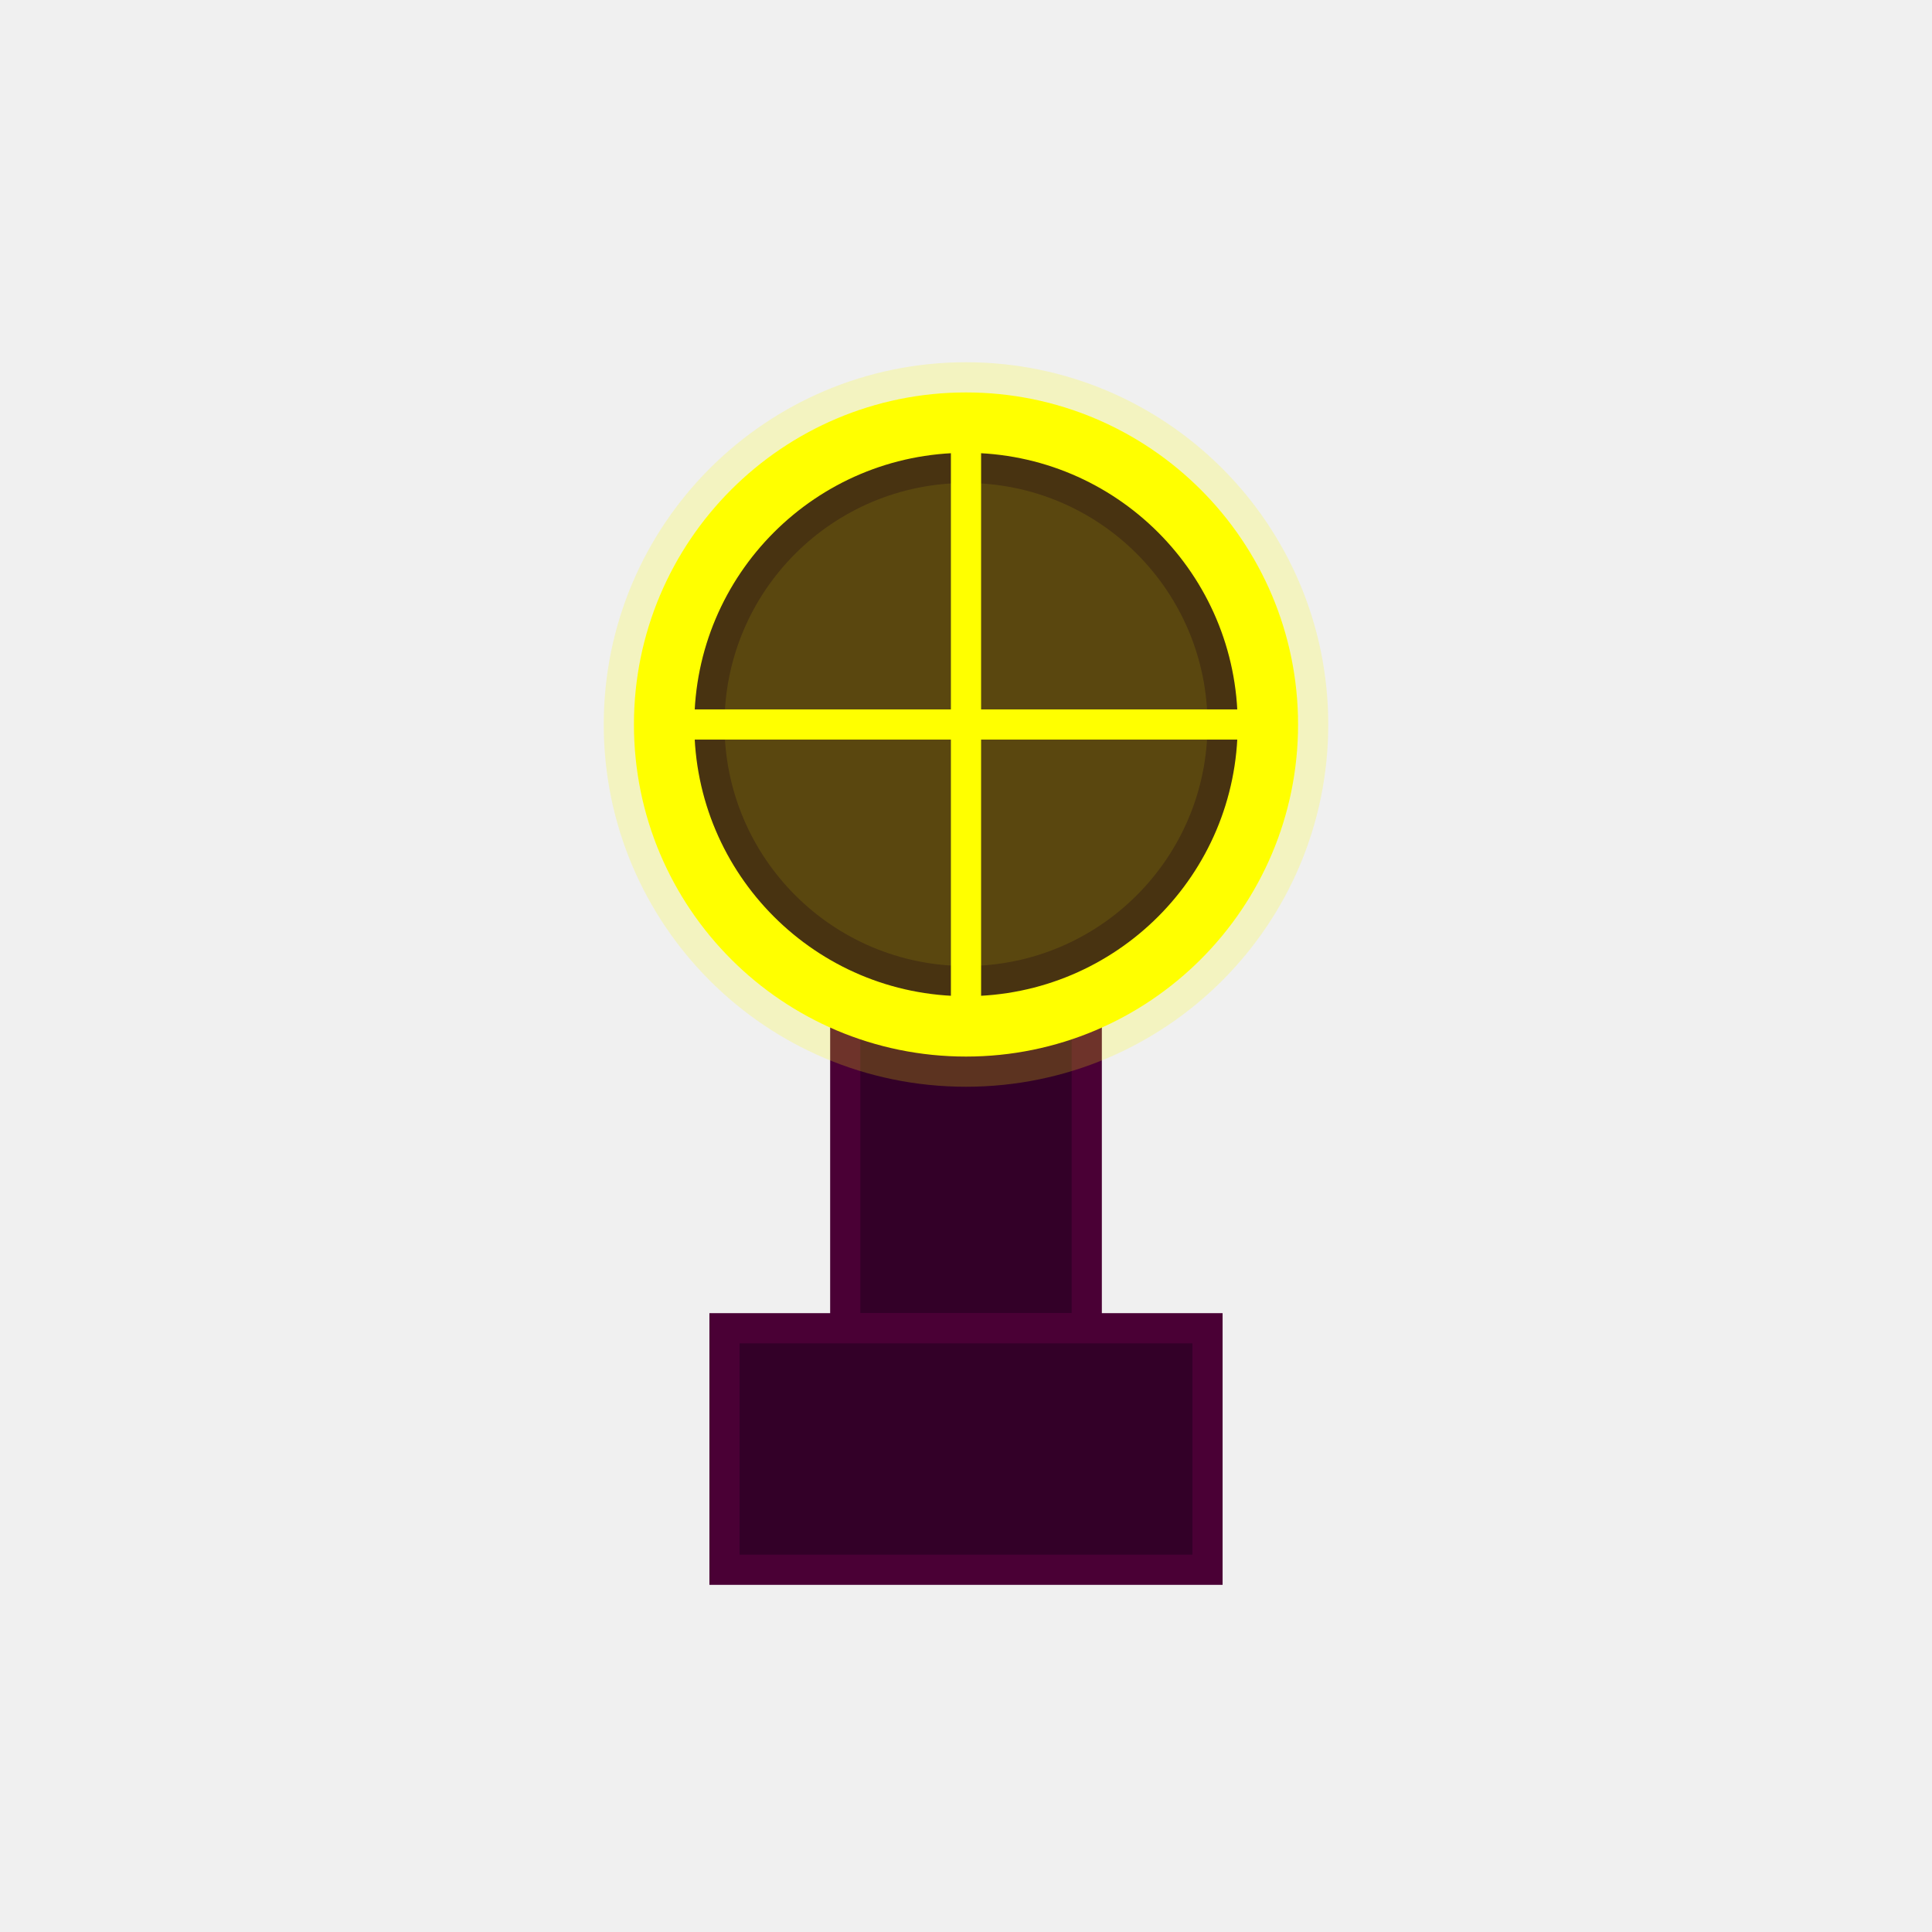
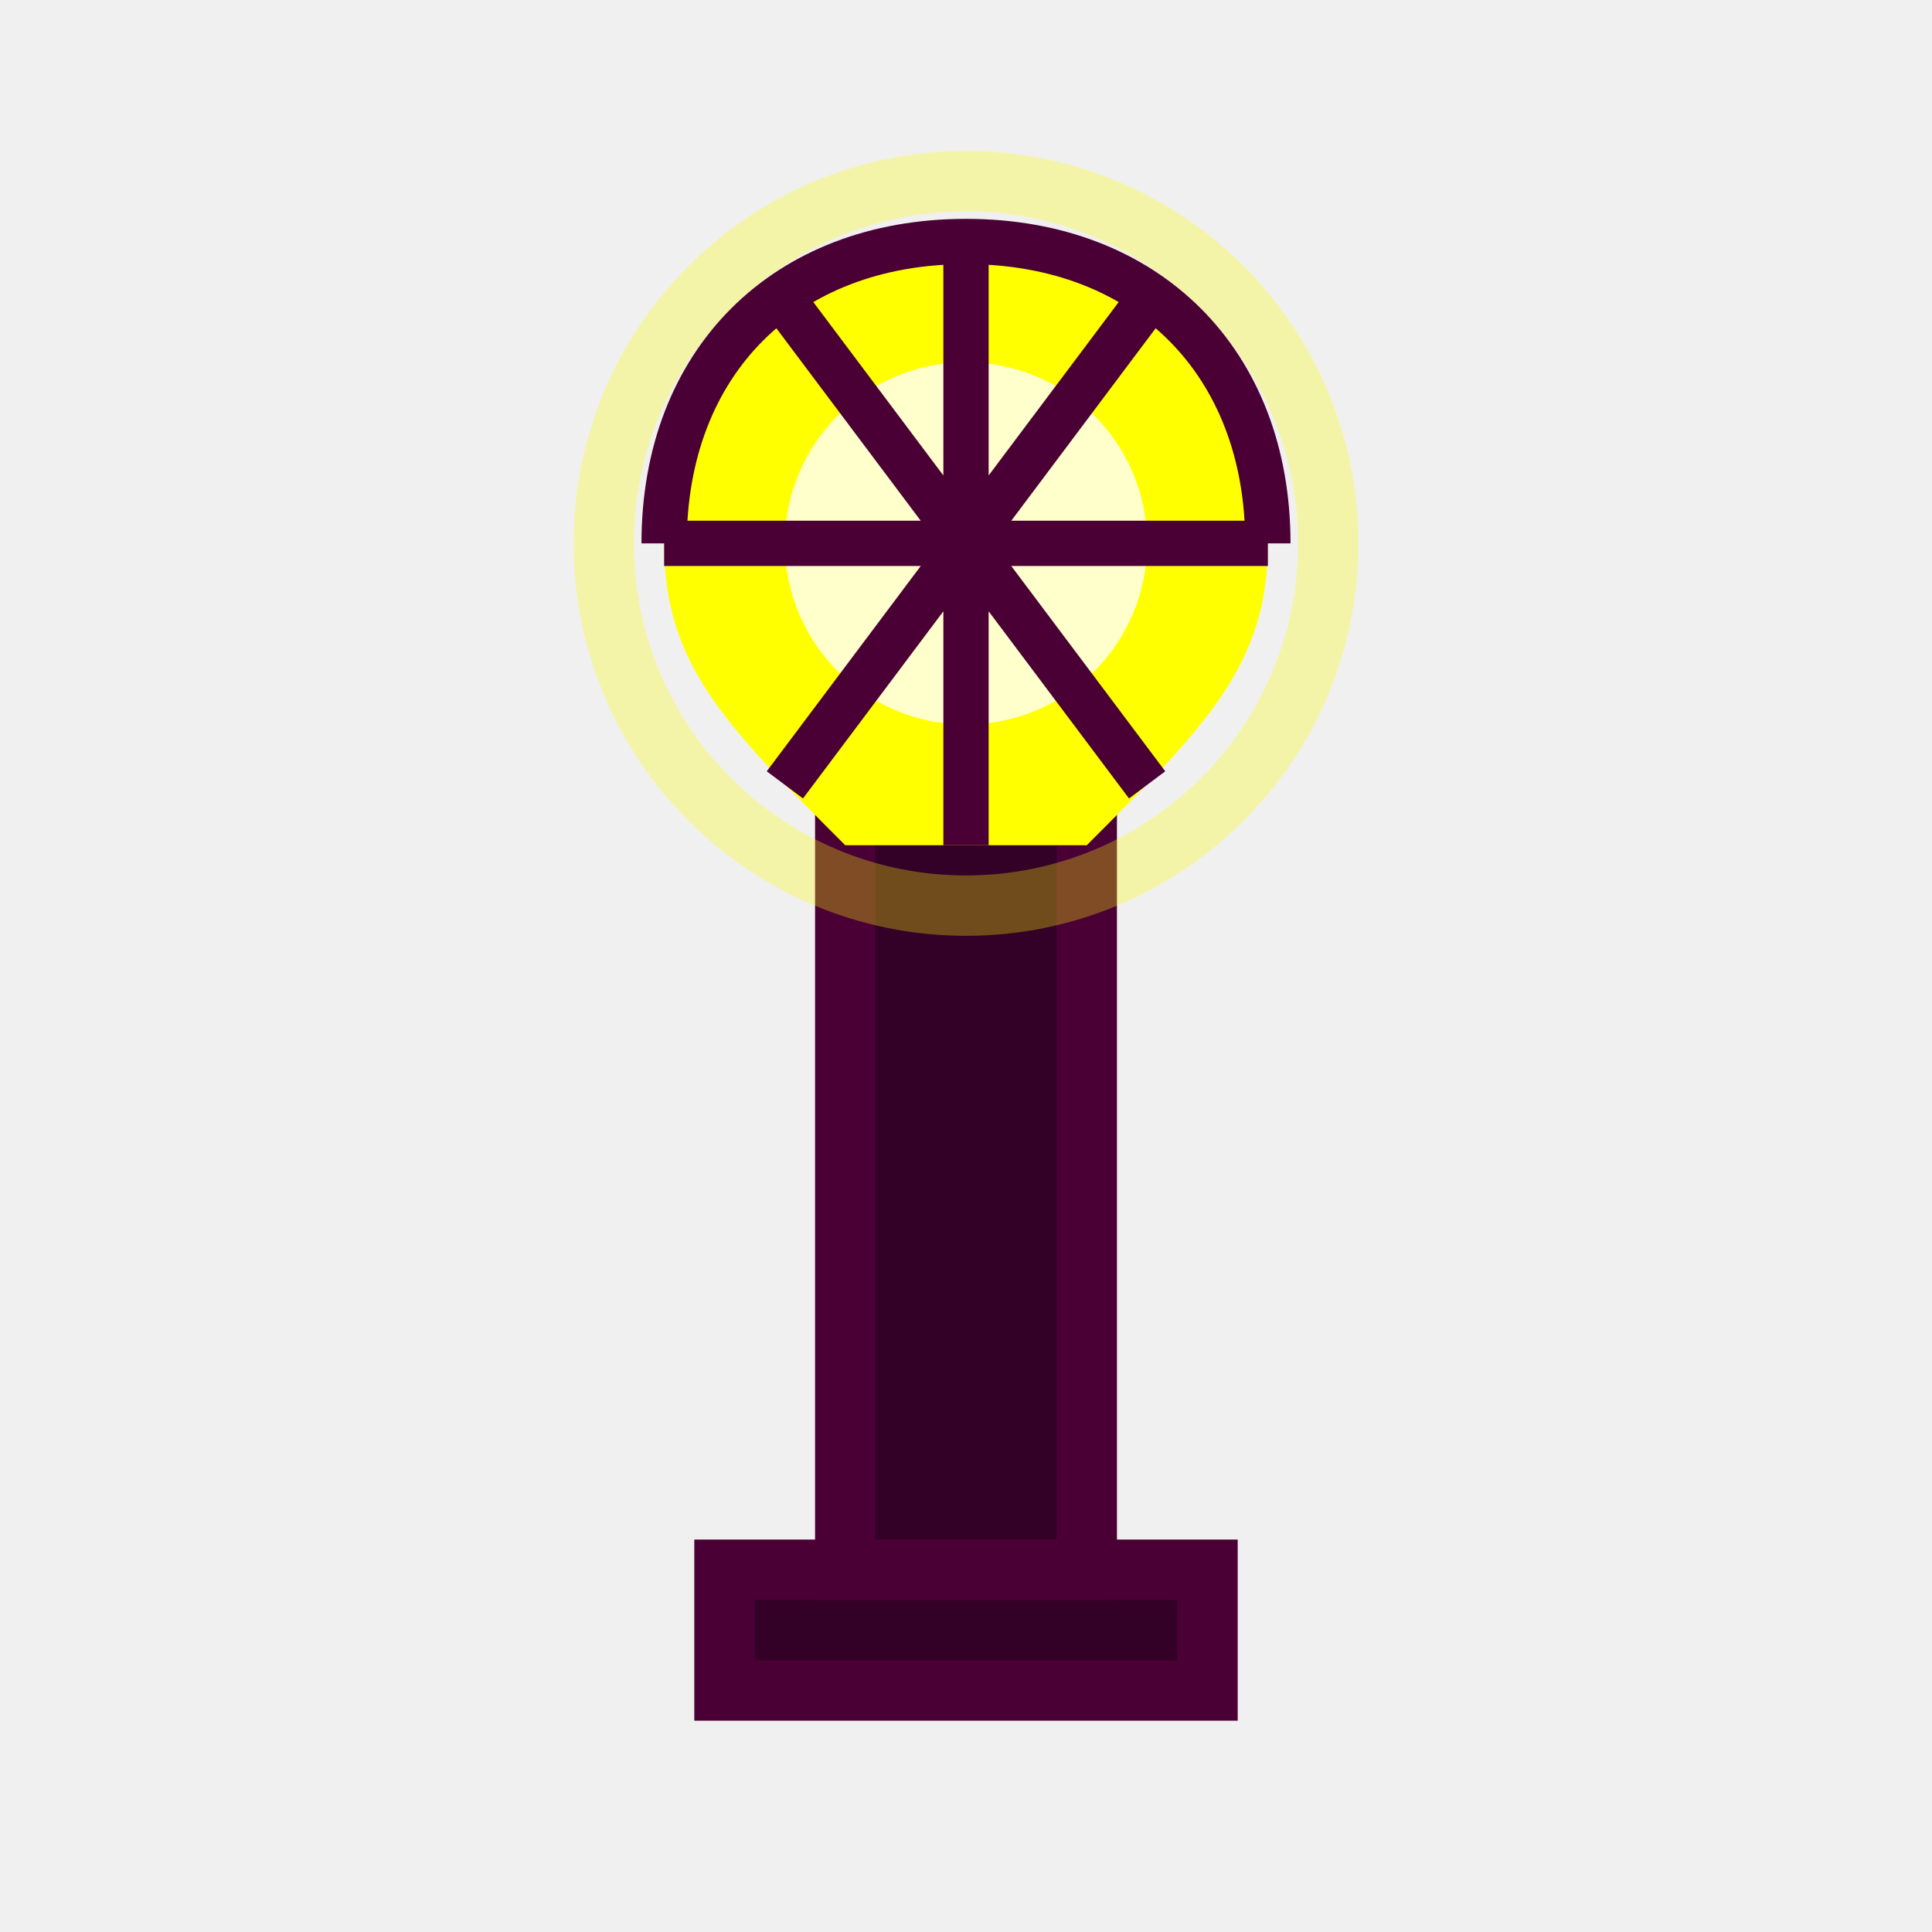
- <svg xmlns="http://www.w3.org/2000/svg" width="64" height="64" viewBox="0 0 64 64">
-   <rect width="64" height="64" fill="none" />
-   <rect x="28" y="20" width="8" height="24" fill="#330028" stroke="#4A0035" stroke-width="1" />
-   <rect x="24" y="44" width="16" height="8" fill="#330028" stroke="#4A0035" stroke-width="1" />
-   <circle cx="32" cy="24" r="10" fill="#1A0015" stroke="#FFFF00" stroke-width="2" />
-   <line x1="22" y1="24" x2="42" y2="24" stroke="#FFFF00" stroke-width="1" />
-   <line x1="32" y1="14" x2="32" y2="34" stroke="#FFFF00" stroke-width="1" />
-   <circle cx="32" cy="24" r="12" fill="#FFFF00" opacity="0.2" />
-   <circle cx="32" cy="24" r="8" fill="#FFFF00" opacity="0.1" />
+ <svg xmlns="http://www.w3.org/2000/svg" viewBox="0 0 64 64">
+   <path d="M 24 56 L 40 56 L 40 52 L 24 52 Z" fill="#330028" stroke="#4A0035" stroke-width="2" />
+   <path d="M 28 52 L 36 52 L 36 24 L 28 24 Z" fill="#330028" stroke="#4A0035" stroke-width="2" />
+   <path d="M 32 8 C 26 8 22 12 22 18 C 22 22 24 24 28 28 L 36 28 C 40 24 42 22 42 18 C 42 12 38 8 32 8 Z" fill="#FFFF00" />
+   <circle cx="32" cy="18" r="12" fill="none" stroke="#FFFF00" stroke-width="2" opacity="0.3" />
+   <circle cx="32" cy="18" r="6" fill="#FFFFFF" opacity="0.8" />
+   <path d="M 22 18 C 22 12 26 8 32 8 C 38 8 42 12 42 18 M 22 18 L 42 18 M 32 8 L 32 28 M 26 10 L 38 26 M 38 10 L 26 26" fill="none" stroke="#4A0035" stroke-width="1.5" />
</svg>
